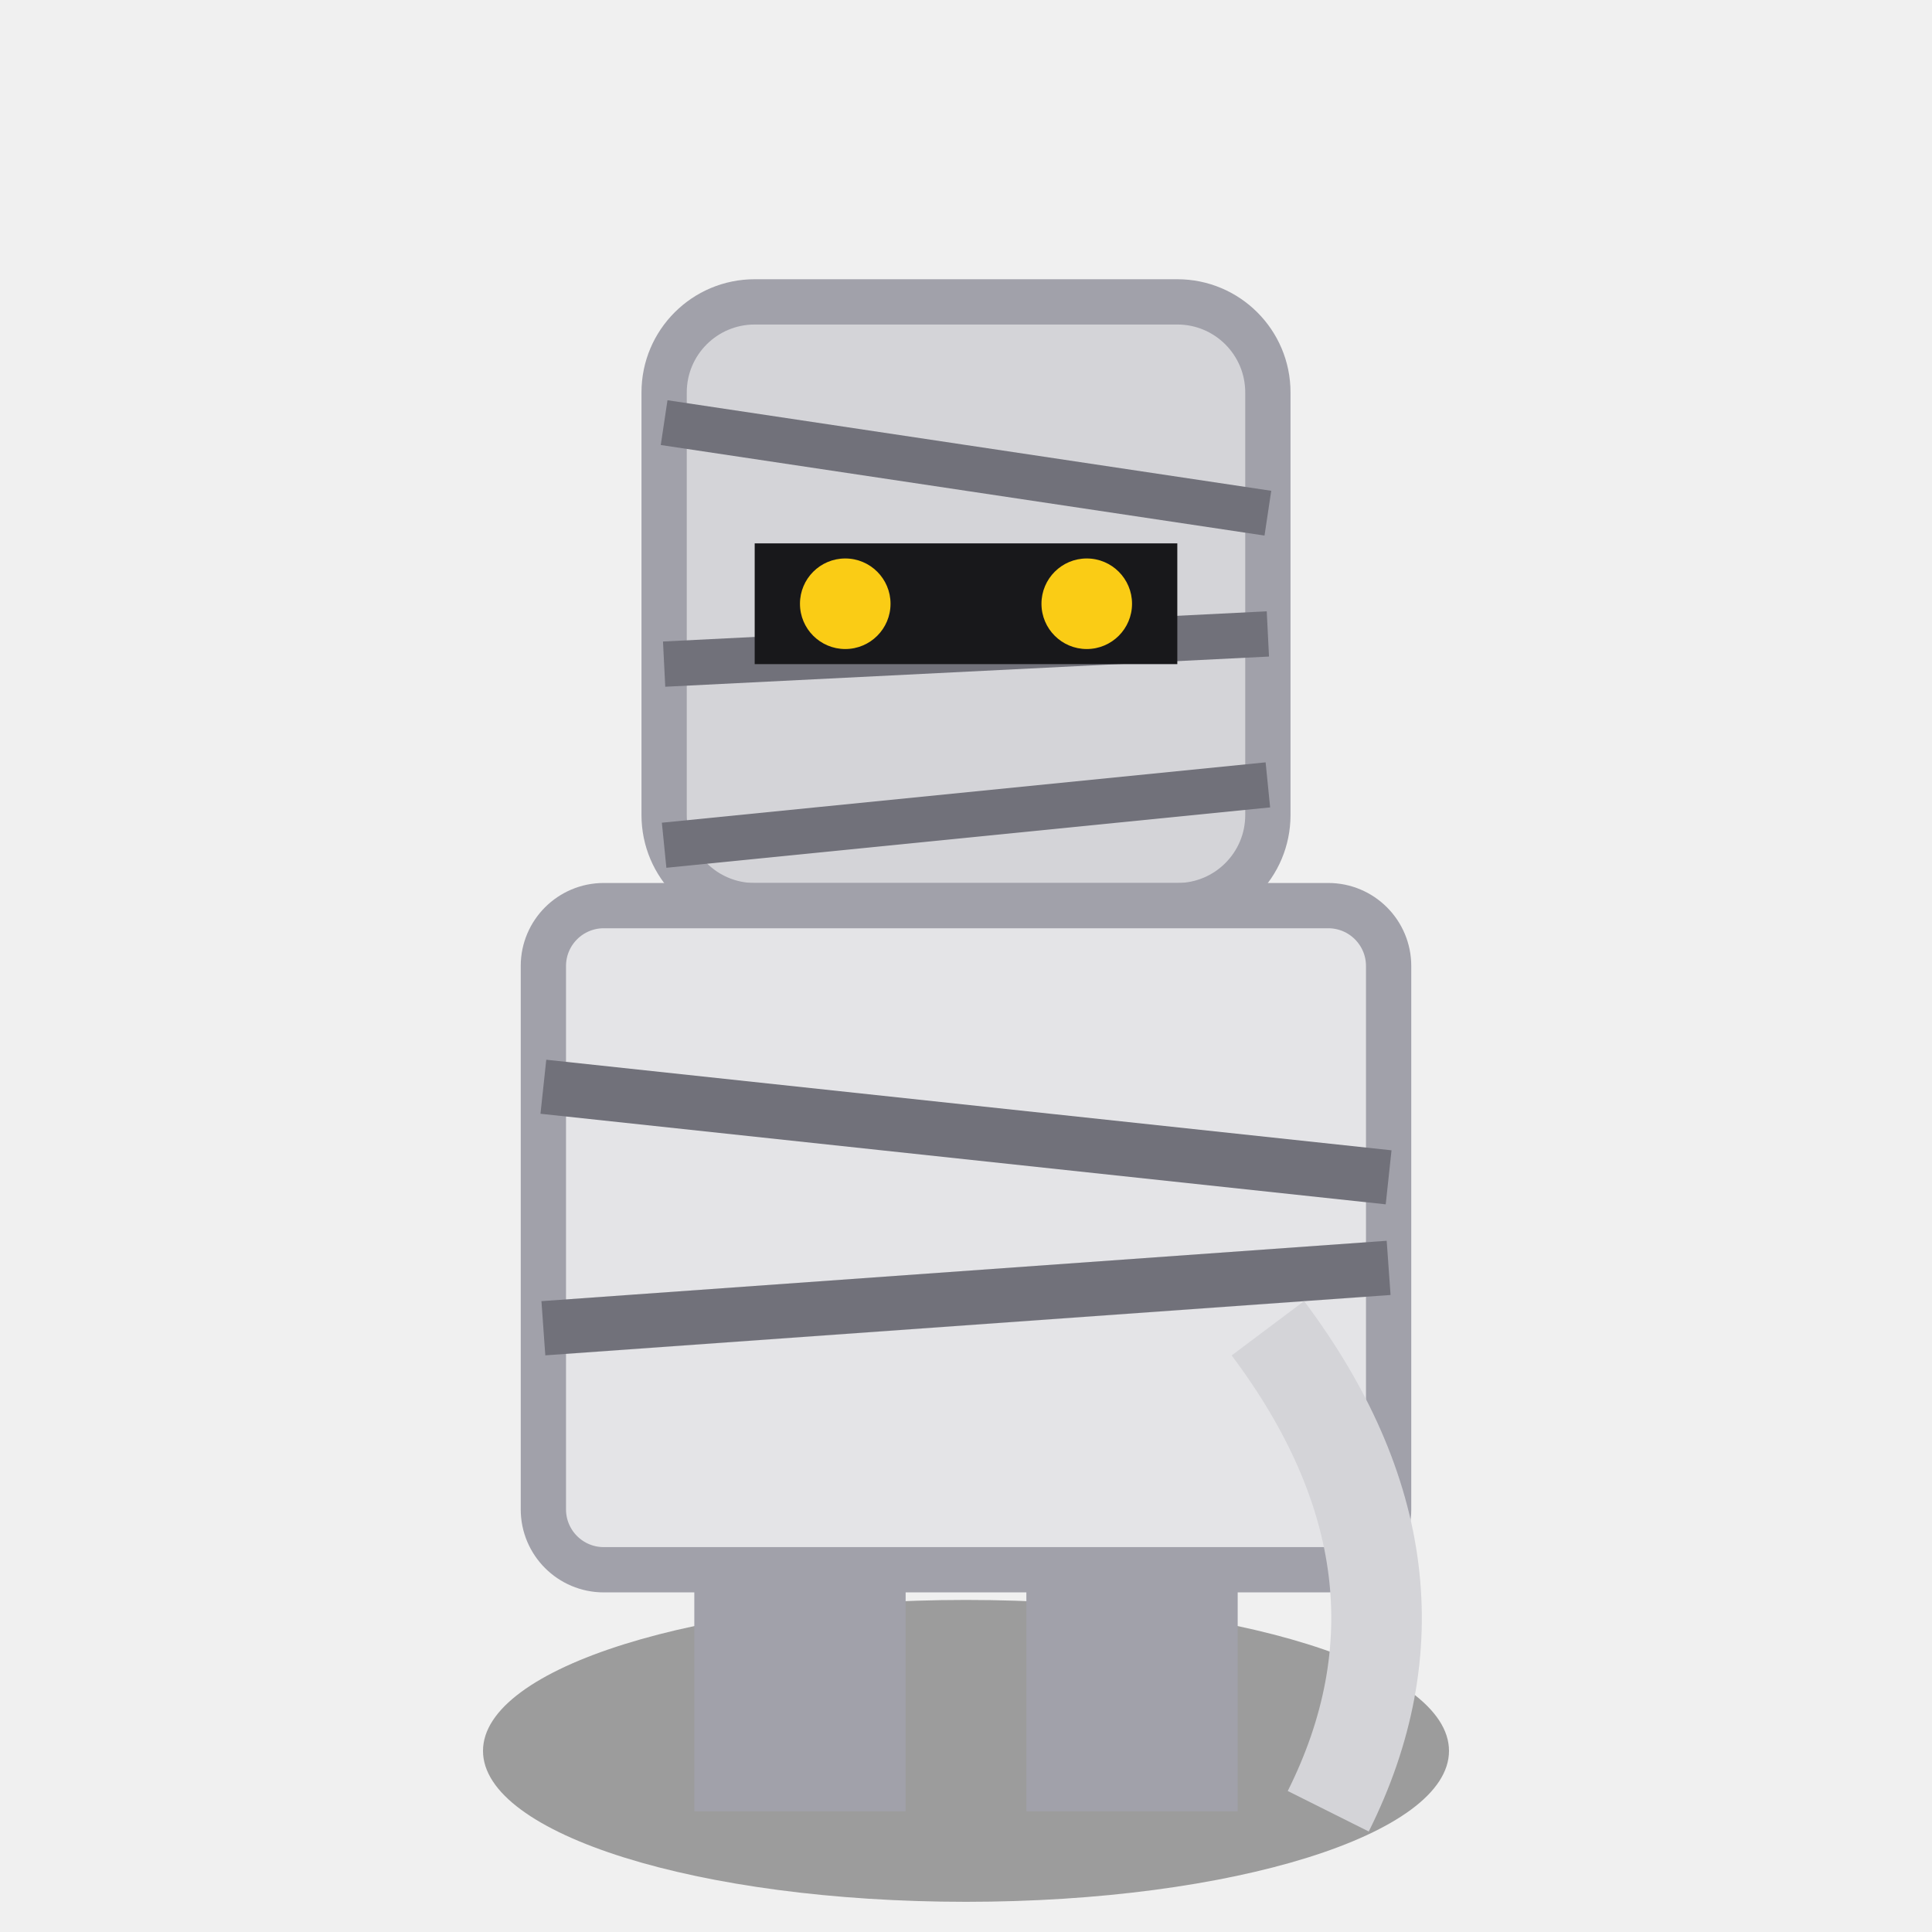
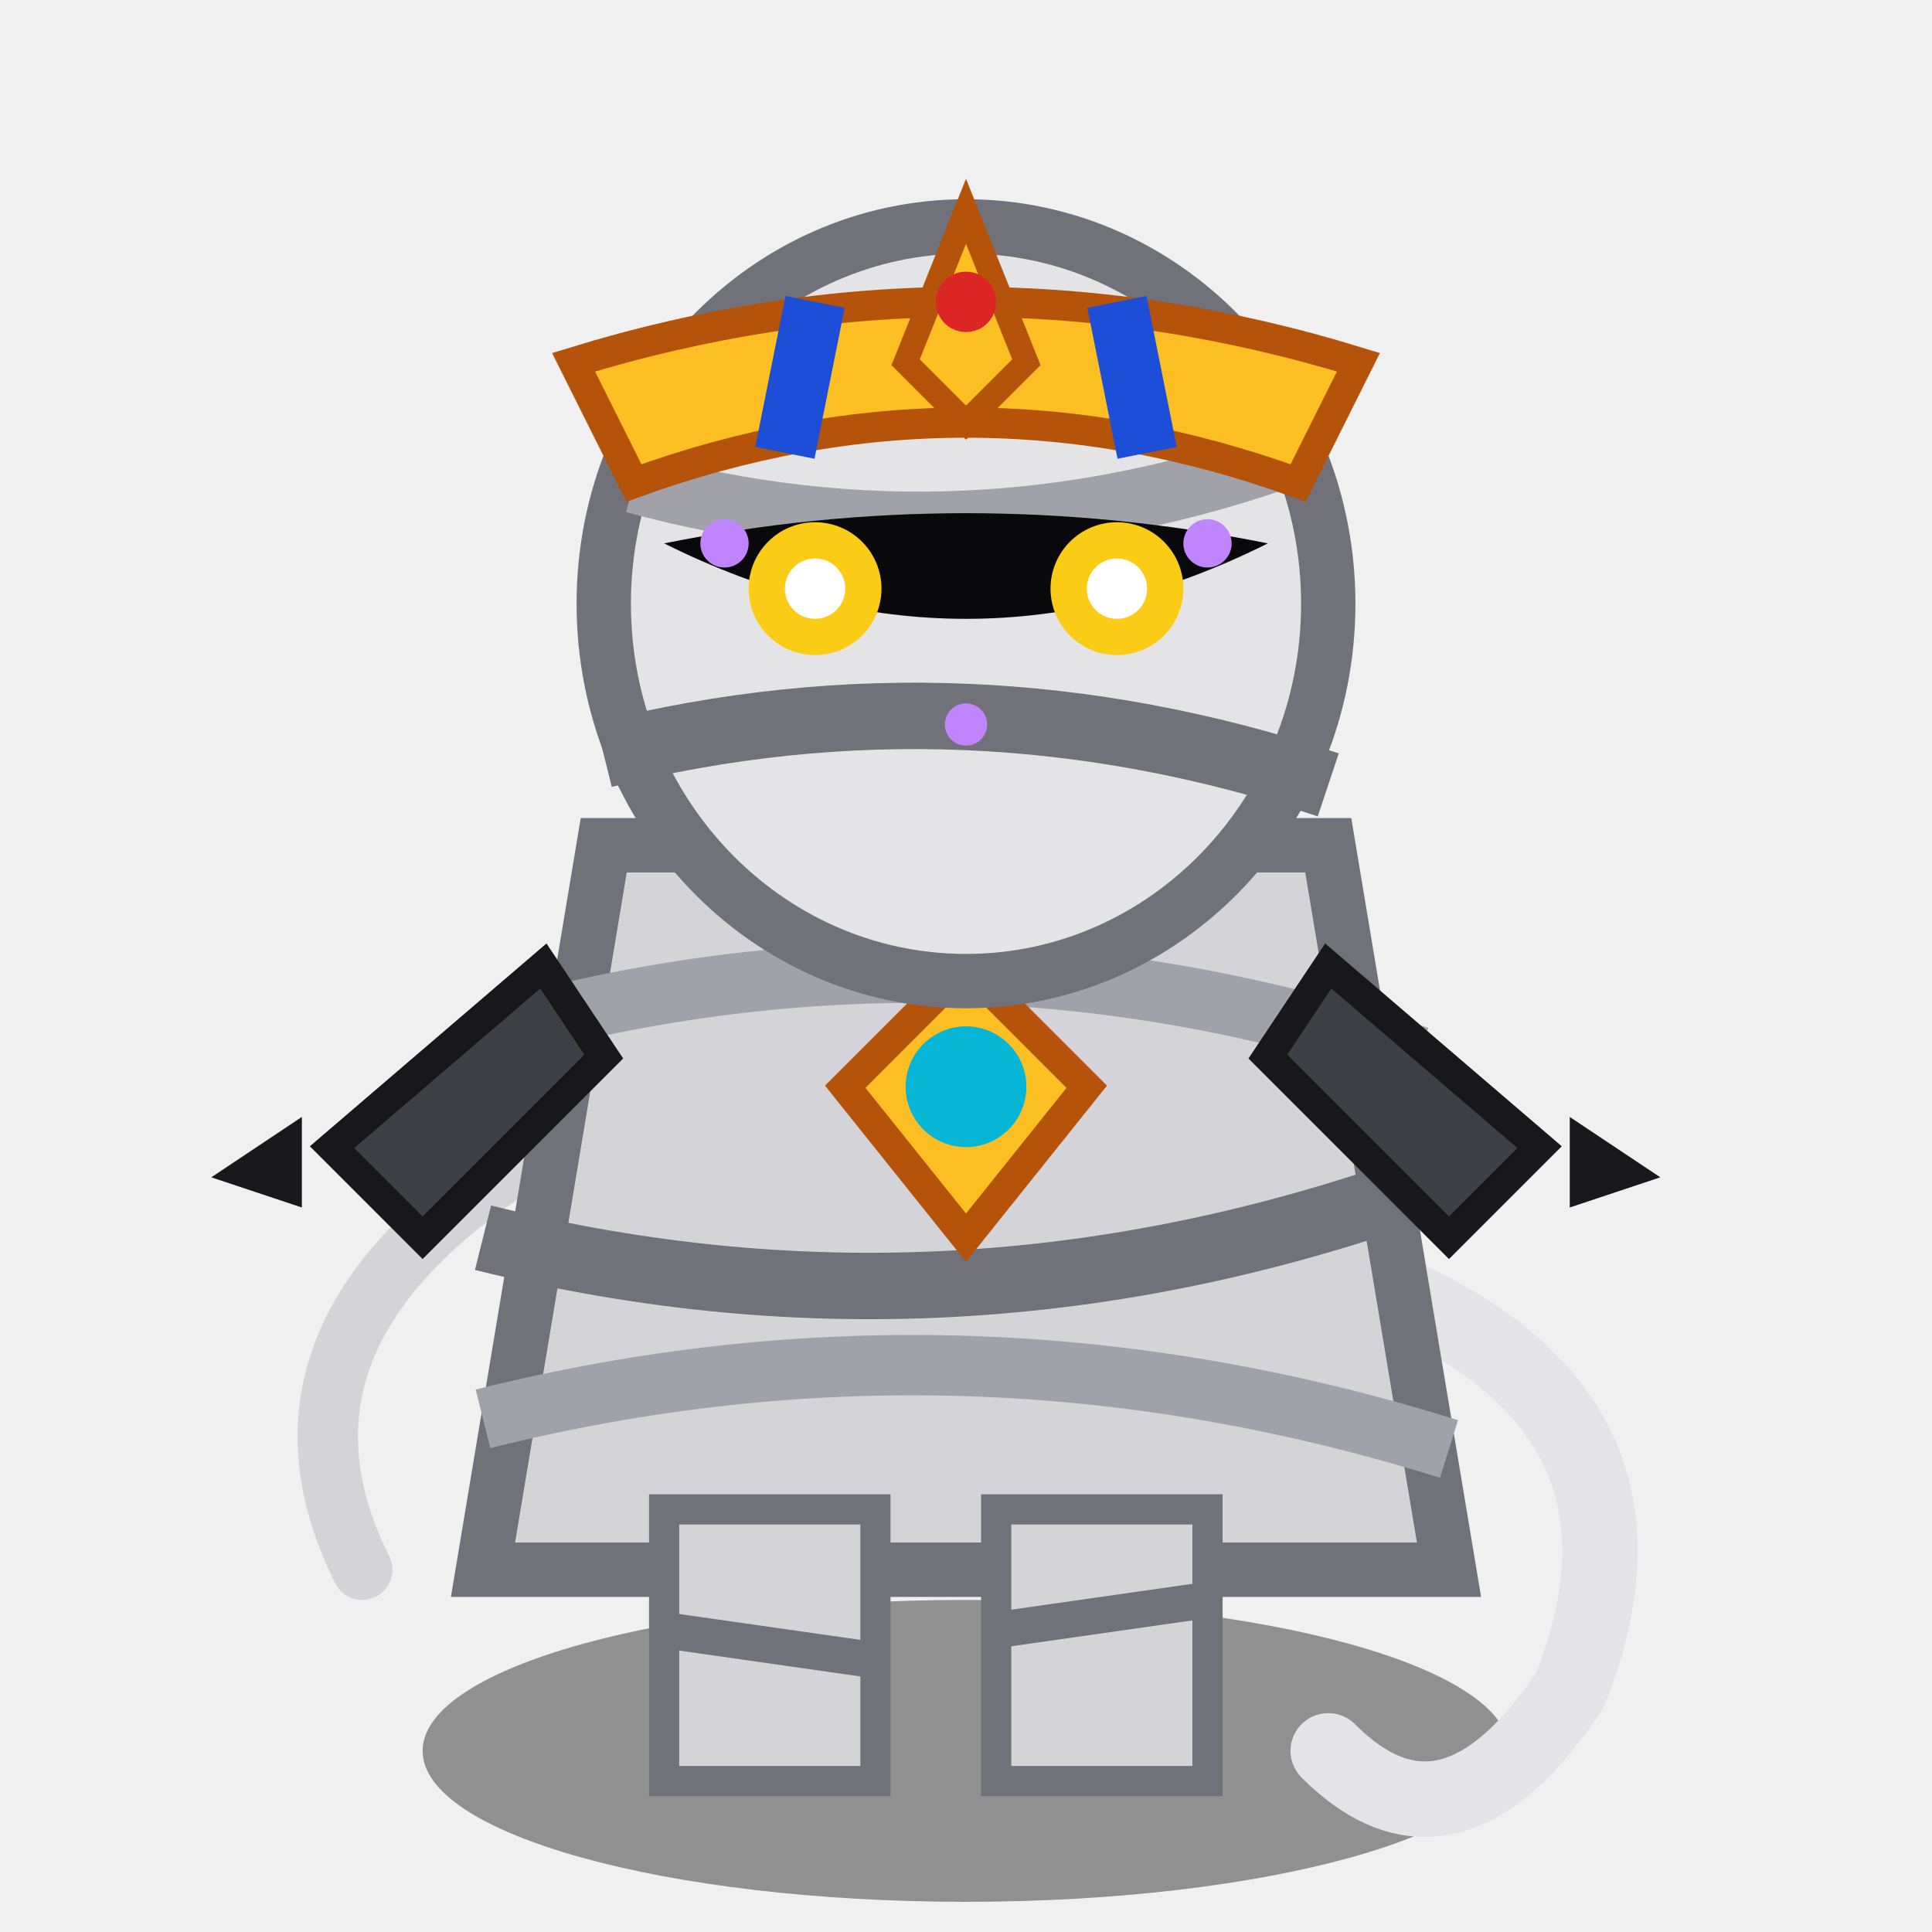
<svg xmlns="http://www.w3.org/2000/svg" viewBox="0 0 64 64" width="64" height="64">
-   <ellipse cx="32" cy="58" rx="16" ry="5" fill="rgba(0,0,0,0.35)" />
-   <rect x="22" y="10" width="20" height="20" rx="3" fill="#d4d4d8" stroke="#a1a1aa" stroke-width="1.5" />
-   <line x1="22" y1="14" x2="42" y2="17" stroke="#71717a" stroke-width="1.5" />
-   <line x1="22" y1="22" x2="42" y2="21" stroke="#71717a" stroke-width="1.5" />
-   <line x1="22" y1="28" x2="42" y2="26" stroke="#71717a" stroke-width="1.5" />
-   <rect x="25" y="18" width="14" height="4" fill="#18181b" />
-   <circle cx="28" cy="20" r="1.5" fill="#facc15" />
-   <circle cx="36" cy="20" r="1.5" fill="#facc15" />
-   <rect x="18" y="30" width="28" height="22" rx="2" fill="#e4e4e7" stroke="#a1a1aa" stroke-width="1.5" />
-   <line x1="18" y1="36" x2="46" y2="39" stroke="#71717a" stroke-width="1.8" />
-   <line x1="18" y1="44" x2="46" y2="42" stroke="#71717a" stroke-width="1.8" />
-   <path d="M42 44 Q48 52 44 60" stroke="#d4d4d8" stroke-width="3" fill="none" />
-   <rect x="23" y="52" width="7" height="8" fill="#a1a1aa" />
-   <rect x="34" y="52" width="7" height="8" fill="#a1a1aa" />
+   <ellipse cx="32" cy="58" rx="18" ry="5" fill="rgba(0,0,0,0.4)" />
+   <path d="M44 42 Q56 46 52 56 Q48 62 44 58" stroke="#e4e4e7" stroke-width="2.5" fill="none" stroke-linecap="round" />
+   <path d="M18 38 Q8 44 12 52" stroke="#d4d4d8" stroke-width="2" fill="none" stroke-linecap="round" />
+   <path d="M20 28 L16 52 L48 52 L44 28 Z" fill="#d4d4d8" stroke="#71717a" stroke-width="1.8" />
+   <path d="M17 34 Q32 30 47 35" stroke="#a1a1aa" stroke-width="2" fill="none" />
+   <path d="M16 41 Q32 45 48 39" stroke="#71717a" stroke-width="2.2" fill="none" />
+   <path d="M16 47 Q32 43 48 48" stroke="#a1a1aa" stroke-width="2" fill="none" />
+   <polygon points="32,32 36,36 32,41 28,36" fill="#fbbf24" stroke="#b45309" stroke-width="1" />
+   <circle cx="32" cy="36" r="2" fill="#06b6d4" />
+   <path d="M18 32 L11 38 L14 41 L20 35 Z" fill="#3f3f46" stroke="#18181b" stroke-width="1" />
+   <polygon points="10,37 7,39 10,40" fill="#18181b" />
+   <path d="M44 32 L51 38 L48 41 L42 35 Z" fill="#3f3f46" stroke="#18181b" stroke-width="1" />
+   <polygon points="52,37 55,39 52,40" fill="#18181b" />
+   <rect x="22" y="50" width="7" height="9" fill="#d4d4d8" stroke="#71717a" stroke-width="1" />
+   <line x1="22" y1="54" x2="29" y2="55" stroke="#71717a" stroke-width="1.2" />
+   <rect x="33" y="50" width="7" height="9" fill="#d4d4d8" stroke="#71717a" stroke-width="1" />
+   <line x1="33" y1="54" x2="40" y2="53" stroke="#71717a" stroke-width="1.2" />
+   <ellipse cx="32" cy="20" rx="12" ry="12.5" fill="#e4e4e7" stroke="#71717a" stroke-width="1.8" />
+   <path d="M21 16 Q32 19 43 15" stroke="#a1a1aa" stroke-width="2" fill="none" />
+   <path d="M20 25 Q32 22 44 26" stroke="#71717a" stroke-width="2.2" fill="none" />
+   <path d="M19 12 Q32 8 45 12 L43 16 Q32 12 21 16 Z" fill="#fbbf24" stroke="#b45309" stroke-width="1" />
+   <line x1="27" y1="10" x2="26" y2="15" stroke="#1d4ed8" stroke-width="2" />
+   <line x1="37" y1="10" x2="38" y2="15" stroke="#1d4ed8" stroke-width="2" />
+   <polygon points="32,7 34,12 32,14 30,12" fill="#fbbf24" stroke="#b45309" stroke-width="0.8" />
+   <circle cx="32" cy="10" r="1" fill="#dc2626" />
+   <path d="M22 18 Q32 16 42 18 Q32 23 22 18 Z" fill="#09090b" />
+   <circle cx="27" cy="19.5" r="2.2" fill="#facc15" />
+   <circle cx="27" cy="19.5" r="1" fill="#ffffff" />
+   <circle cx="37" cy="19.5" r="2.2" fill="#facc15" />
+   <circle cx="37" cy="19.5" r="1" fill="#ffffff" />
+   <circle cx="24" cy="18" r="0.8" fill="#c084fc" />
+   <circle cx="40" cy="18" r="0.8" fill="#c084fc" />
+   <circle cx="32" cy="24" r="0.7" fill="#c084fc" />
</svg>
